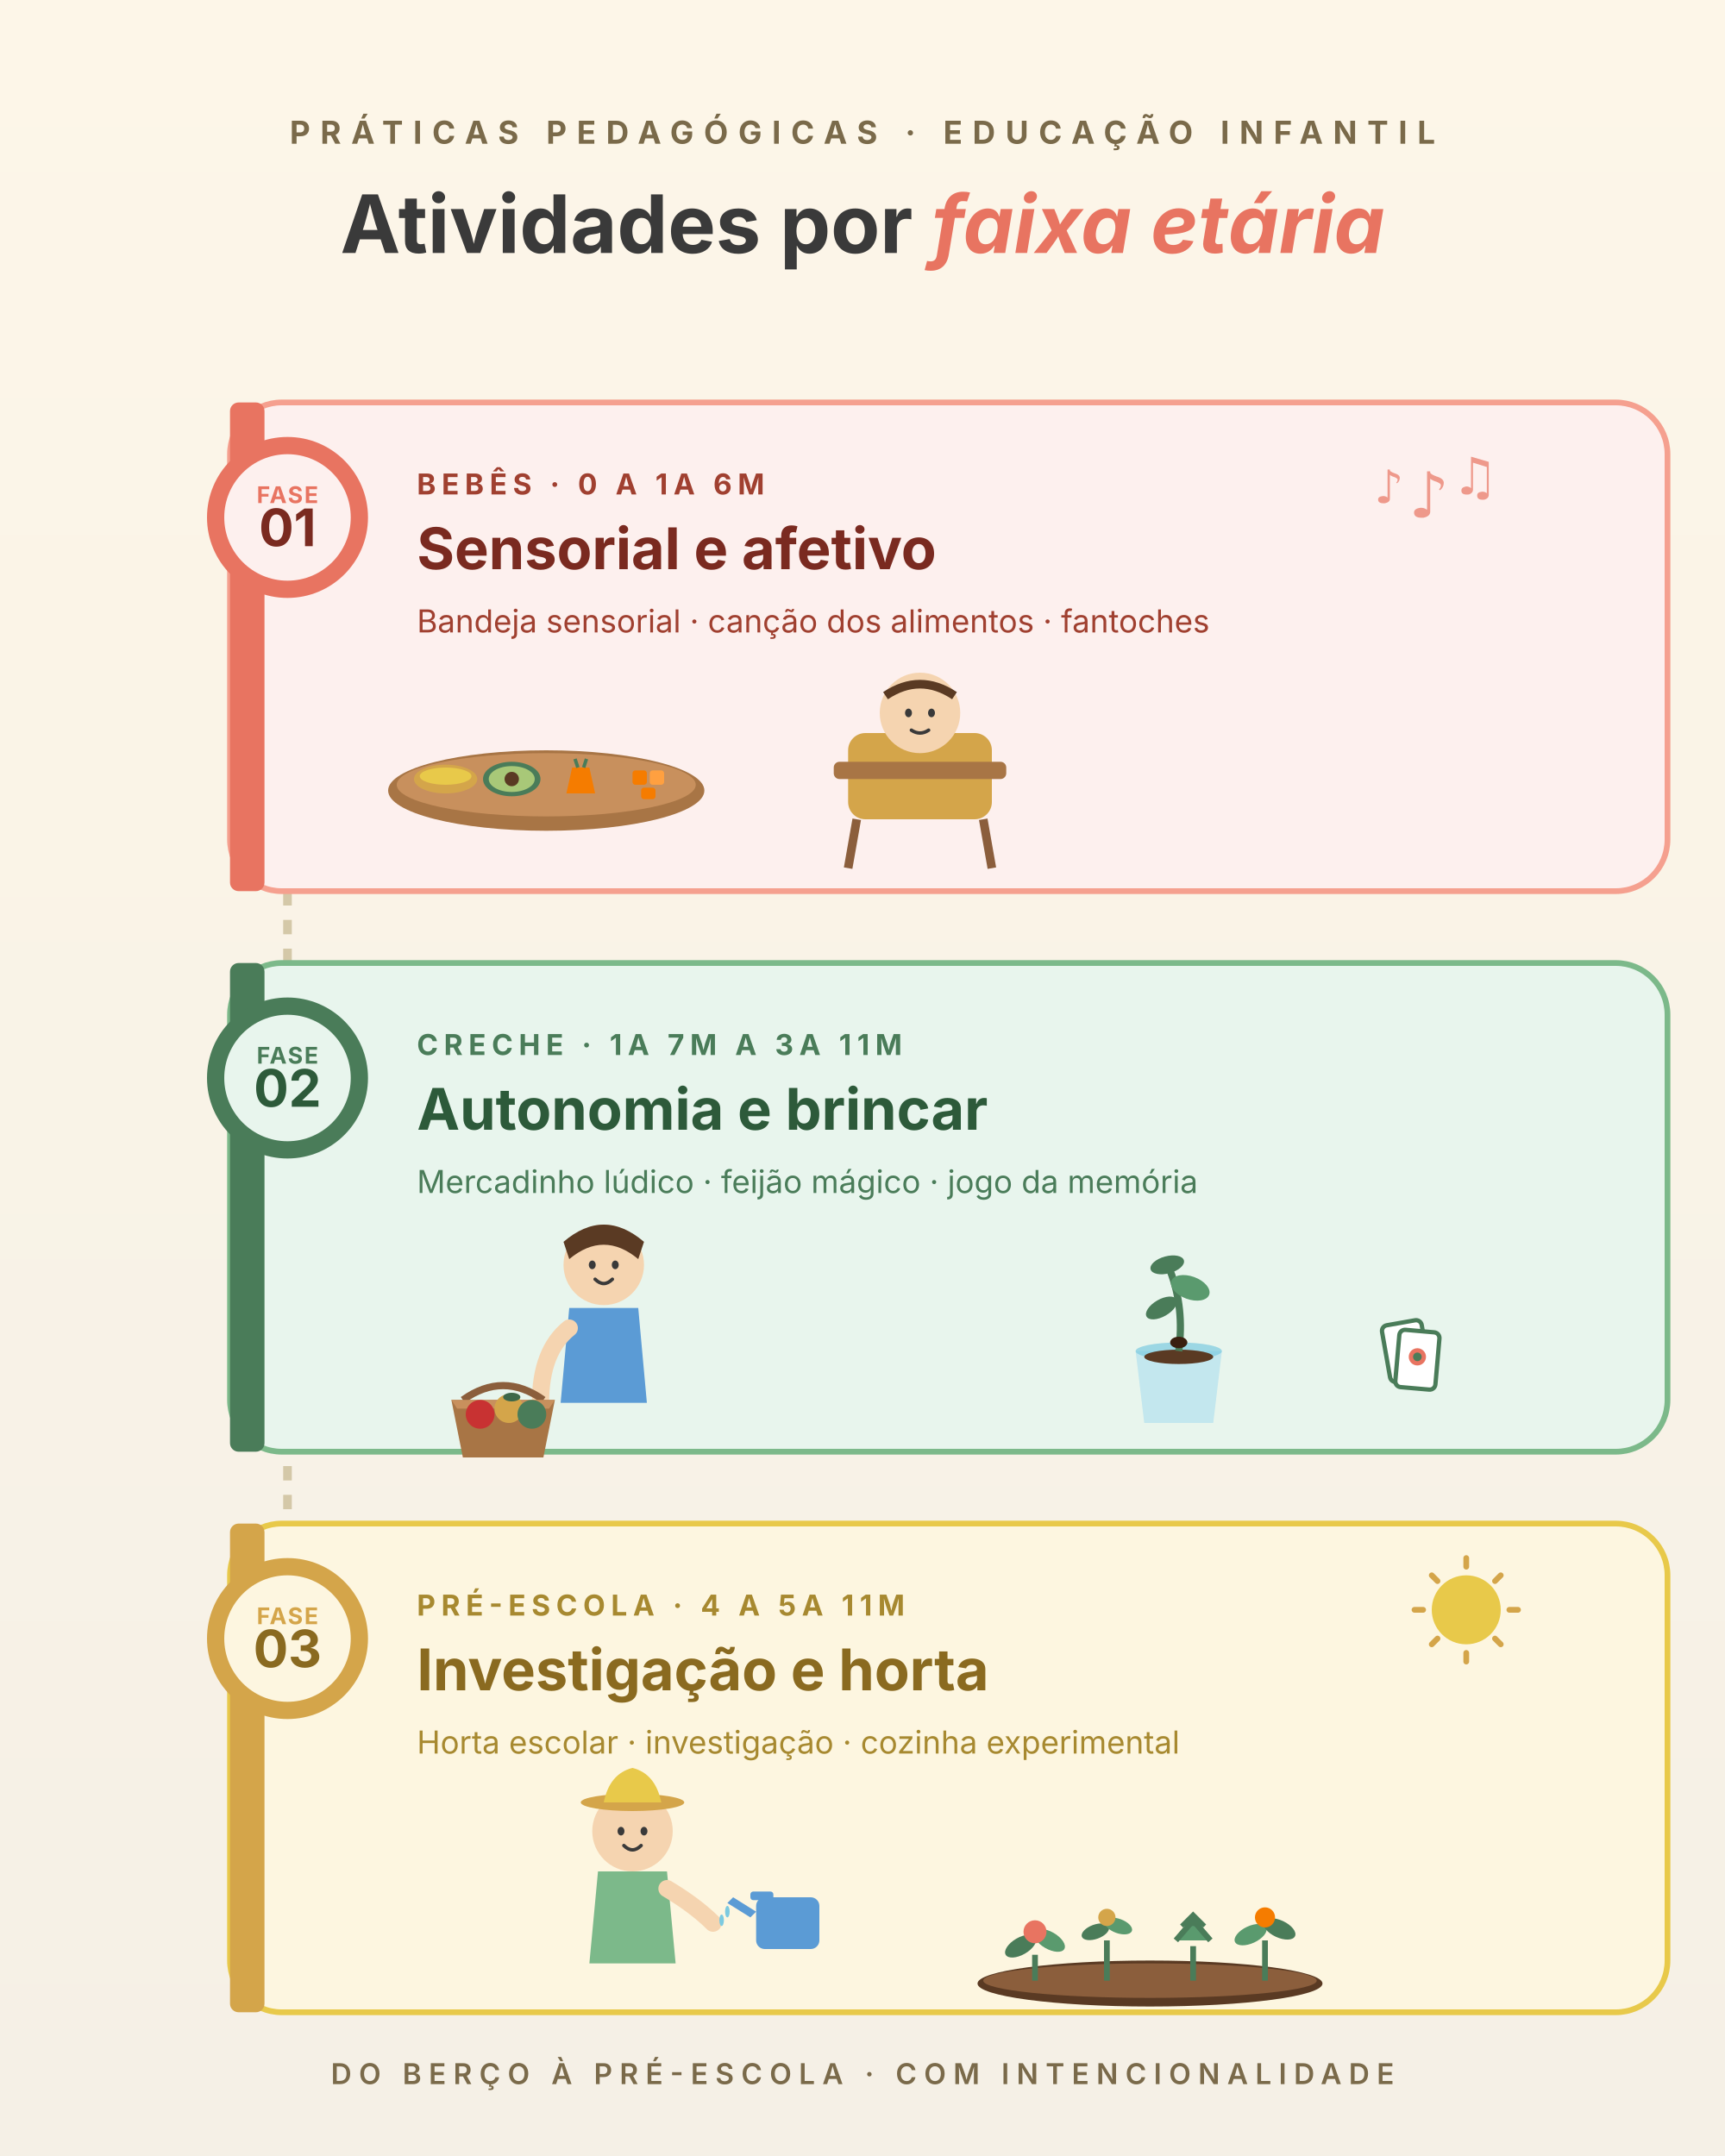
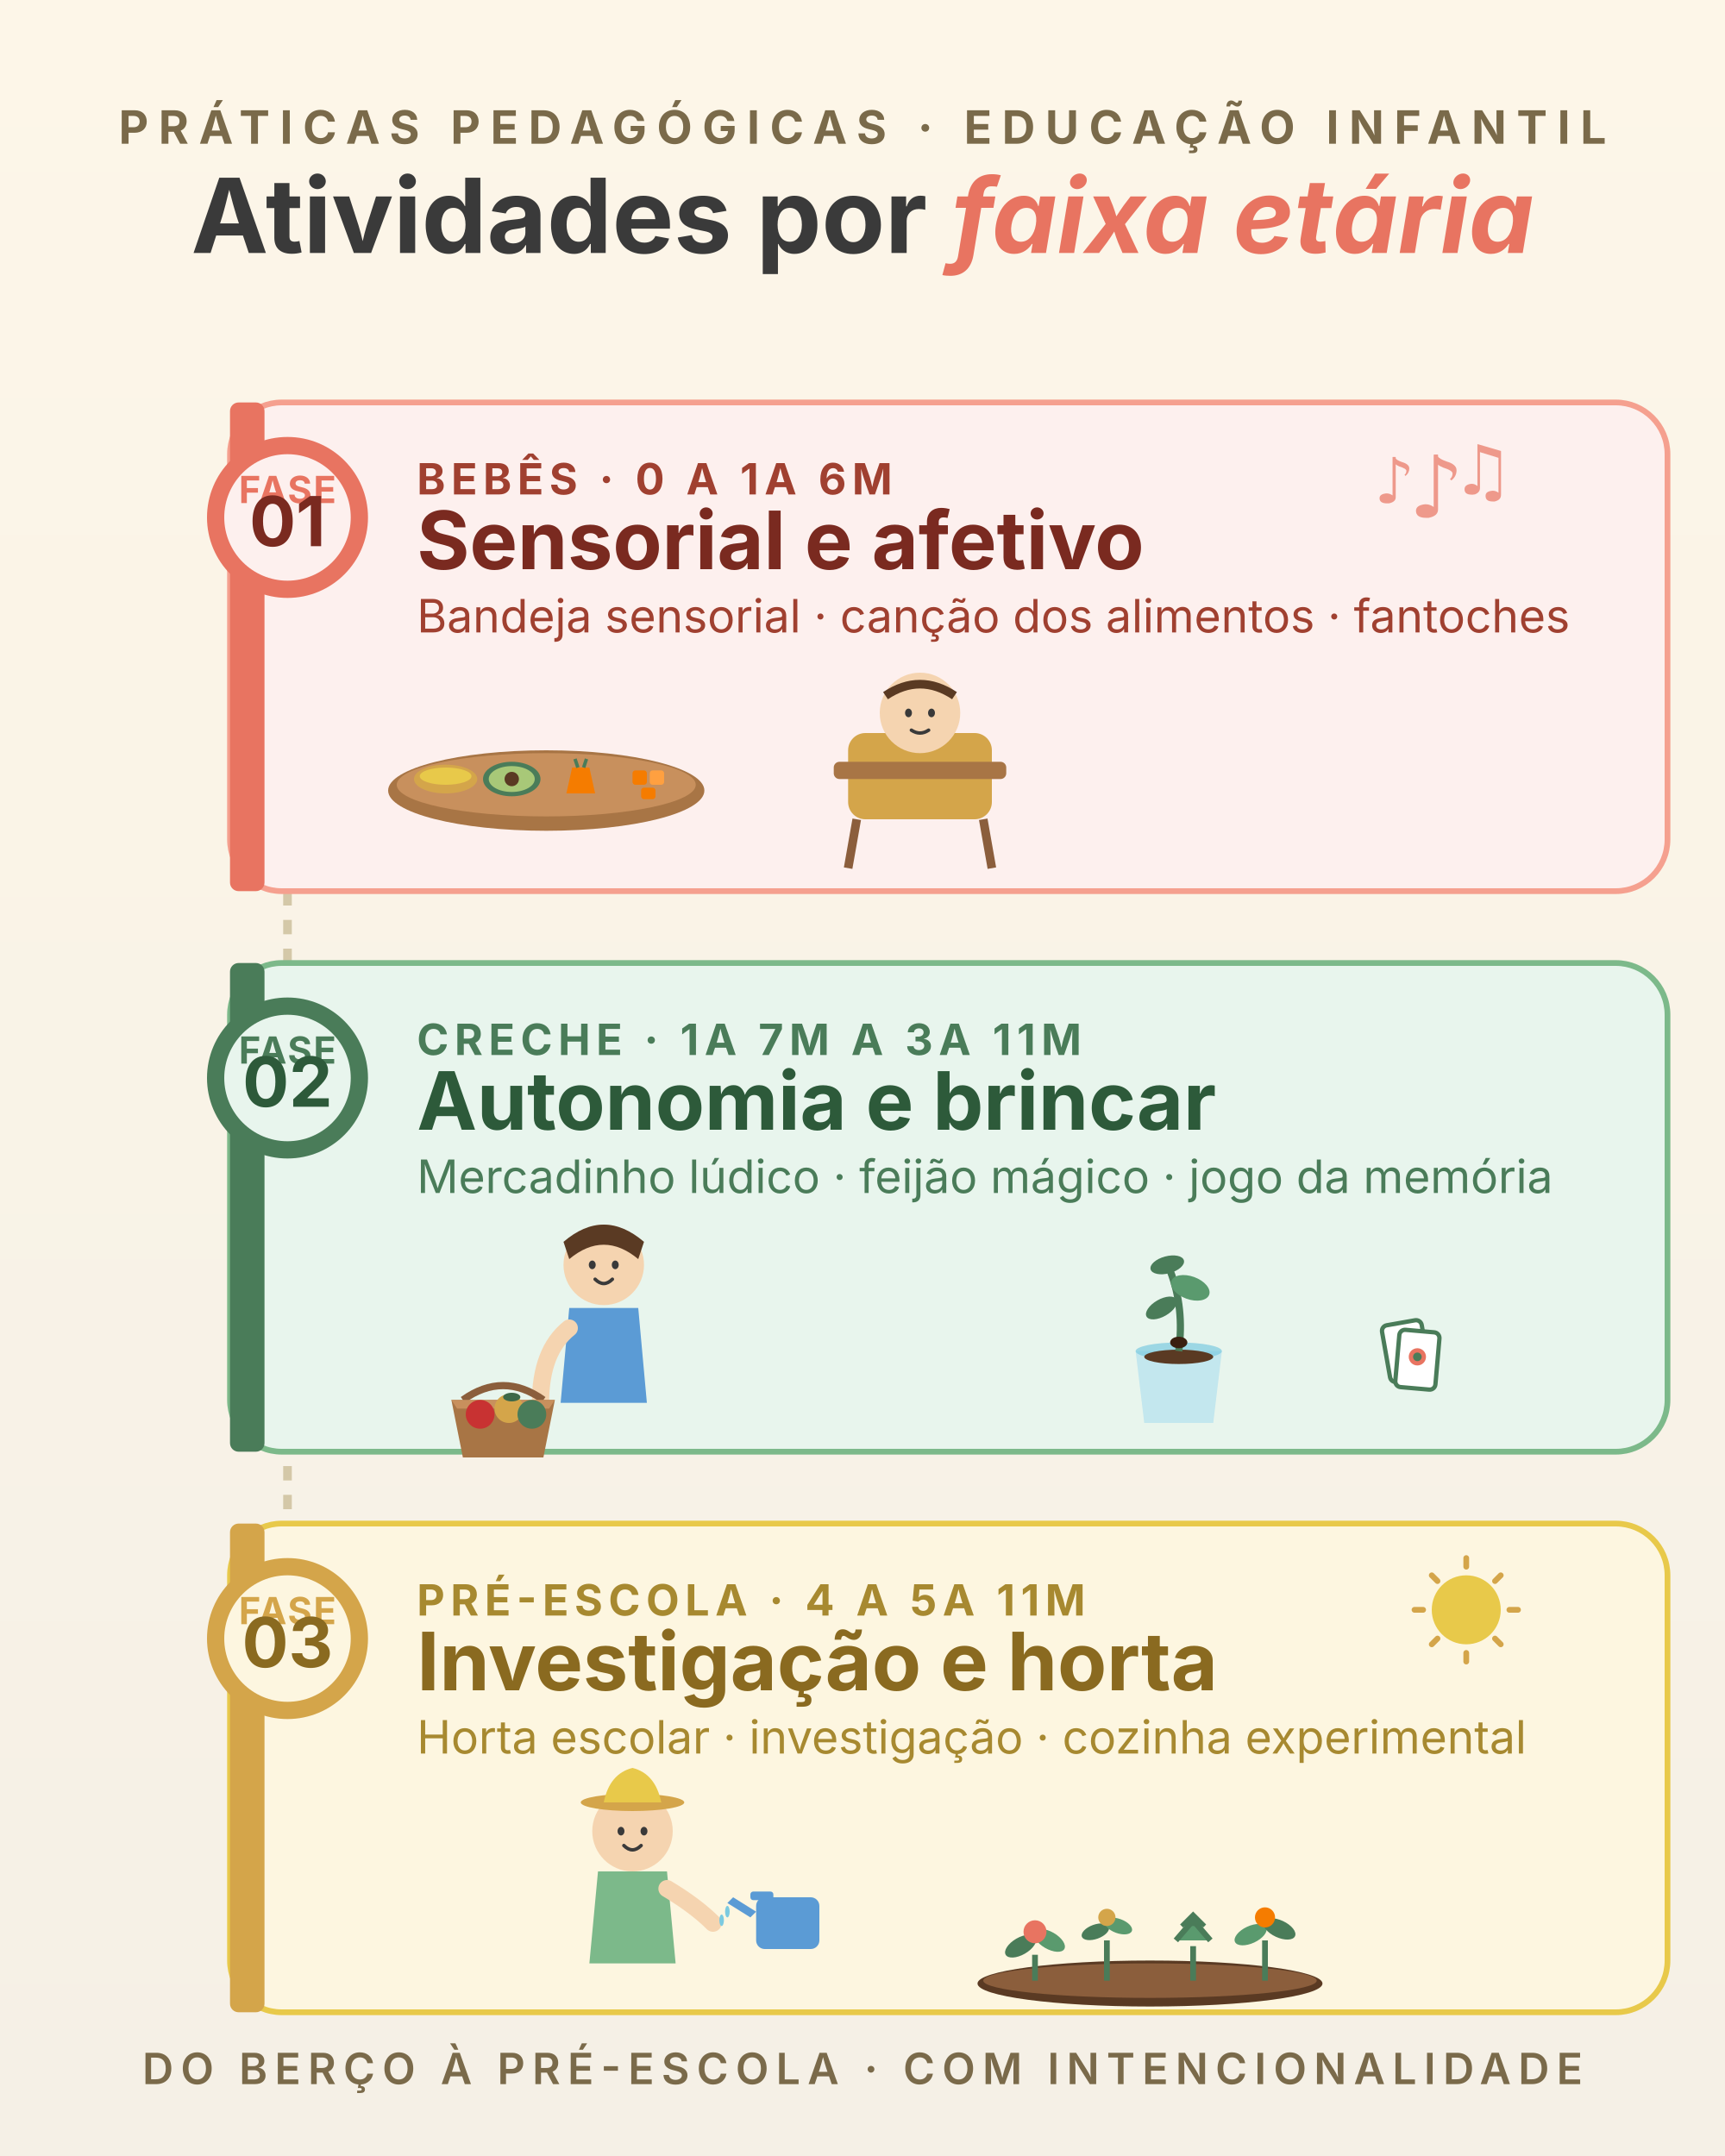
<svg xmlns="http://www.w3.org/2000/svg" viewBox="0 0 600 750">
  <defs>
    <linearGradient id="bg-ativ" x1="0" x2="0" y1="0" y2="1">
      <stop offset="0" stop-color="#fdf6e8" />
      <stop offset="1" stop-color="#f5f0e6" />
    </linearGradient>
  </defs>
  <rect width="600" height="750" fill="url(#bg-ativ)" />
-   <text x="300" y="50" text-anchor="middle" font-family="Inter,sans-serif" font-size="11" font-weight="700" letter-spacing="3.5" fill="#7a6a4a">PRÁTICAS PEDAGÓGICAS · EDUCAÇÃO INFANTIL</text>
-   <text x="300" y="88" text-anchor="middle" font-family="Inter,sans-serif" font-size="28" font-weight="700" fill="#3a3a3a">Atividades por <tspan font-style="italic" fill="#E87461">faixa etária</tspan>
+   <text x="300" y="50" text-anchor="middle" font-family="Inter,sans-serif" font-size="16" font-weight="700" letter-spacing="3.5" fill="#7a6a4a">PRÁTICAS PEDAGÓGICAS · EDUCAÇÃO INFANTIL</text>
+   <text x="300" y="88" text-anchor="middle" font-family="Inter,sans-serif" font-size="36" font-weight="700" fill="#3a3a3a">Atividades por <tspan font-style="italic" fill="#E87461">faixa etária</tspan>
  </text>
  <line x1="100" y1="170" x2="100" y2="640" stroke="#d4c8a8" stroke-width="3" stroke-dasharray="5,5" />
  <g transform="translate(40,140)">
    <rect x="40" y="0" width="500" height="170" rx="18" fill="#fdf0ee" stroke="#F5A08F" stroke-width="2" />
    <rect x="40" y="0" width="12" height="170" rx="3" fill="#E87461" />
    <circle cx="60" cy="40" r="28" fill="#E87461" />
    <circle cx="60" cy="40" r="22" fill="#fdf0ee" />
-     <text x="60" y="35" text-anchor="middle" font-family="Inter,sans-serif" font-size="8" font-weight="700" fill="#E87461" letter-spacing="0.5">FASE</text>
-     <text x="60" y="50" text-anchor="middle" font-family="Inter,sans-serif" font-size="18" font-weight="700" fill="#7a2a20">01</text>
-     <text x="105" y="32" font-family="Inter,sans-serif" font-size="10" font-weight="700" letter-spacing="2" fill="#a04030">BEBÊS · 0 A 1A 6M</text>
-     <text x="105" y="58" font-family="Inter,sans-serif" font-size="20" font-weight="700" fill="#7a2a20">Sensorial e afetivo</text>
-     <text x="105" y="80" font-family="Inter,sans-serif" font-size="11" fill="#a04030">Bandeja sensorial · canção dos alimentos · fantoches</text>
+     <text x="60" y="35" text-anchor="middle" font-family="Inter,sans-serif" font-size="13" font-weight="700" fill="#E87461" letter-spacing="0.5">FASE</text>
+     <text x="60" y="50" text-anchor="middle" font-family="Inter,sans-serif" font-size="24" font-weight="700" fill="#7a2a20">01</text>
+     <text x="105" y="32" font-family="Inter,sans-serif" font-size="15" font-weight="700" letter-spacing="2" fill="#a04030">BEBÊS · 0 A 1A 6M</text>
+     <text x="105" y="58" font-family="Inter,sans-serif" font-size="28" font-weight="700" fill="#7a2a20">Sensorial e afetivo</text>
+     <text x="105" y="80" font-family="Inter,sans-serif" font-size="16" fill="#a04030">Bandeja sensorial · canção dos alimentos · fantoches</text>
    <g transform="translate(280,130)">
      <rect x="-25" y="-15" width="50" height="30" rx="6" fill="#D4A54A" />
      <rect x="-30" y="-5" width="60" height="6" rx="2" fill="#a87545" />
      <line x1="-22" y1="15" x2="-25" y2="32" stroke="#8B5E3C" stroke-width="3" />
      <line x1="22" y1="15" x2="25" y2="32" stroke="#8B5E3C" stroke-width="3" />
      <circle cx="0" cy="-22" r="14" fill="#f5d4b0" />
      <ellipse cx="-4" cy="-22" rx="1.2" ry="1.5" fill="#3a3a3a" />
      <ellipse cx="4" cy="-22" rx="1.2" ry="1.5" fill="#3a3a3a" />
      <path d="M-3 -16 Q 0 -14 3 -16" stroke="#3a3a3a" stroke-width="1.2" fill="none" stroke-linecap="round" />
      <path d="M-12 -28 Q 0 -36 12 -28" stroke="#5a3a23" stroke-width="3" fill="none" />
    </g>
    <g transform="translate(150,135)">
      <ellipse cx="0" cy="0" rx="55" ry="14" fill="#a87545" />
      <ellipse cx="0" cy="-2" rx="52" ry="11" fill="#c8905d" />
      <g transform="translate(-35,-4)">
        <ellipse cx="0" cy="0" rx="11" ry="5" fill="#D4A54A" />
        <ellipse cx="0" cy="-1" rx="9" ry="3" fill="#E8C94A" />
      </g>
      <g transform="translate(-12,-4)">
        <ellipse cx="0" cy="0" rx="10" ry="6" fill="#4A7C59" />
        <ellipse cx="0" cy="0" rx="8" ry="4.5" fill="#a8c878" />
        <circle cx="0" cy="0" r="2.5" fill="#5a3a23" />
      </g>
      <g transform="translate(12,-3)">
        <path d="M-3 -5 L 3 -5 L 5 4 L -5 4 Z" fill="#f57c00" />
        <line x1="-1" y1="-5" x2="-2" y2="-8" stroke="#4A7C59" stroke-width="1.2" />
        <line x1="1" y1="-5" x2="2" y2="-8" stroke="#4A7C59" stroke-width="1.2" />
      </g>
      <g transform="translate(35,-3)">
        <rect x="-5" y="-4" width="5" height="5" rx="1" fill="#f57c00" />
        <rect x="1" y="-4" width="5" height="5" rx="1" fill="#FFA040" />
        <rect x="-2" y="2" width="5" height="4" rx="1" fill="#f57c00" />
      </g>
    </g>
    <g transform="translate(450,40)" fill="#E87461" opacity="0.7">
-       <text x="0" y="0" font-family="serif" font-size="22">♪</text>
-       <text x="15" y="-8" font-family="serif" font-size="18">♫</text>
-       <text x="-12" y="-5" font-family="serif" font-size="16">♪</text>
+       <text x="0" y="0" font-family="serif" font-size="30">♪</text>
+       <text x="15" y="-8" font-family="serif" font-size="24">♫</text>
+       <text x="-12" y="-5" font-family="serif" font-size="22">♪</text>
    </g>
  </g>
  <g transform="translate(40,335)">
    <rect x="40" y="0" width="500" height="170" rx="18" fill="#e8f5ed" stroke="#7CB98A" stroke-width="2" />
    <rect x="40" y="0" width="12" height="170" rx="3" fill="#4A7C59" />
    <circle cx="60" cy="40" r="28" fill="#4A7C59" />
    <circle cx="60" cy="40" r="22" fill="#e8f5ed" />
-     <text x="60" y="35" text-anchor="middle" font-family="Inter,sans-serif" font-size="8" font-weight="700" fill="#4A7C59" letter-spacing="0.5">FASE</text>
-     <text x="60" y="50" text-anchor="middle" font-family="Inter,sans-serif" font-size="18" font-weight="700" fill="#2d5a3a">02</text>
-     <text x="105" y="32" font-family="Inter,sans-serif" font-size="10" font-weight="700" letter-spacing="2" fill="#4A7C59">CRECHE · 1A 7M A 3A 11M</text>
-     <text x="105" y="58" font-family="Inter,sans-serif" font-size="20" font-weight="700" fill="#2d5a3a">Autonomia e brincar</text>
-     <text x="105" y="80" font-family="Inter,sans-serif" font-size="11" fill="#4A7C59">Mercadinho lúdico · feijão mágico · jogo da memória</text>
+     <text x="60" y="35" text-anchor="middle" font-family="Inter,sans-serif" font-size="13" font-weight="700" fill="#4A7C59" letter-spacing="0.5">FASE</text>
+     <text x="60" y="50" text-anchor="middle" font-family="Inter,sans-serif" font-size="24" font-weight="700" fill="#2d5a3a">02</text>
+     <text x="105" y="32" font-family="Inter,sans-serif" font-size="15" font-weight="700" letter-spacing="2" fill="#4A7C59">CRECHE · 1A 7M A 3A 11M</text>
+     <text x="105" y="58" font-family="Inter,sans-serif" font-size="28" font-weight="700" fill="#2d5a3a">Autonomia e brincar</text>
+     <text x="105" y="80" font-family="Inter,sans-serif" font-size="16" fill="#4A7C59">Mercadinho lúdico · feijão mágico · jogo da memória</text>
    <g transform="translate(170,135)">
      <ellipse cx="0" cy="-30" r="14" fill="#f5d4b0" />
      <circle cx="0" cy="-30" r="14" fill="#f5d4b0" />
      <ellipse cx="-4" cy="-30" rx="1.2" ry="1.5" fill="#3a3a3a" />
      <ellipse cx="4" cy="-30" rx="1.2" ry="1.5" fill="#3a3a3a" />
      <path d="M-3 -25 Q 0 -22 3 -25" stroke="#3a3a3a" stroke-width="1.2" fill="none" stroke-linecap="round" />
      <path d="M-14 -38 Q 0 -50 14 -38 L 12 -32 Q 0 -42 -12 -32 Z" fill="#5a3a23" />
      <path d="M-12 -15 L 12 -15 L 15 18 L -15 18 Z" fill="#5b9bd5" />
      <path d="M-12 -8 Q -22 0 -22 18" stroke="#f5d4b0" stroke-width="6" fill="none" stroke-linecap="round" />
    </g>
    <g transform="translate(135,160)">
      <path d="M-14 -8 Q 0 -18 14 -8" stroke="#8B5E3C" stroke-width="2.5" fill="none" />
      <path d="M-18 -8 L 18 -8 L 14 12 L -14 12 Z" fill="#a87545" />
      <path d="M-18 -8 L 18 -8 L 16 -5 L -16 -5 Z" fill="#c8905d" />
      <circle cx="-8" cy="-3" r="5" fill="#c83232" />
      <circle cx="2" cy="-5" r="5" fill="#D4A54A" />
      <circle cx="10" cy="-3" r="5" fill="#4A7C59" />
      <ellipse cx="3" cy="-9" rx="3" ry="1.5" fill="#3D6849" />
    </g>
    <g transform="translate(370,135)">
      <path d="M-15 0 L 15 0 L 12 25 L -12 25 Z" fill="#aaddee" opacity="0.6" />
      <ellipse cx="0" cy="0" rx="15" ry="3" fill="#7ccae0" opacity="0.7" />
      <ellipse cx="0" cy="2" rx="12" ry="2.5" fill="#5a3a23" />
      <path d="M0 0 Q 2 -15 -3 -28" stroke="#4A7C59" stroke-width="2.5" fill="none" />
      <ellipse cx="-6" cy="-15" rx="6" ry="3" fill="#4A7C59" transform="rotate(-30 -6 -15)" />
      <ellipse cx="4" cy="-22" rx="7" ry="4" fill="#5A9A6E" transform="rotate(20 4 -22)" />
      <ellipse cx="-4" cy="-30" rx="6" ry="3" fill="#4A7C59" transform="rotate(-15 -4 -30)" />
      <ellipse cx="0" cy="-3" rx="3" ry="2" fill="#3a1f10" />
    </g>
    <g transform="translate(450,140)">
      <rect x="-8" y="-15" width="14" height="20" rx="2" fill="#fff" stroke="#4A7C59" stroke-width="1.5" transform="rotate(-10 -1 -5)" />
      <rect x="-4" y="-12" width="14" height="20" rx="2" fill="#fff" stroke="#4A7C59" stroke-width="1.5" transform="rotate(5 3 -2)" />
      <circle cx="3" cy="-3" r="3" fill="#E87461" />
      <circle cx="3" cy="-3" r="1.5" fill="#4A7C59" />
    </g>
  </g>
  <g transform="translate(40,530)">
    <rect x="40" y="0" width="500" height="170" rx="18" fill="#fdf6e0" stroke="#E8C94A" stroke-width="2" />
    <rect x="40" y="0" width="12" height="170" rx="3" fill="#D4A54A" />
    <circle cx="60" cy="40" r="28" fill="#D4A54A" />
    <circle cx="60" cy="40" r="22" fill="#fdf6e0" />
-     <text x="60" y="35" text-anchor="middle" font-family="Inter,sans-serif" font-size="8" font-weight="700" fill="#D4A54A" letter-spacing="0.5">FASE</text>
-     <text x="60" y="50" text-anchor="middle" font-family="Inter,sans-serif" font-size="18" font-weight="700" fill="#8a6a20">03</text>
-     <text x="105" y="32" font-family="Inter,sans-serif" font-size="10" font-weight="700" letter-spacing="2" fill="#a78930">PRÉ-ESCOLA · 4 A 5A 11M</text>
-     <text x="105" y="58" font-family="Inter,sans-serif" font-size="20" font-weight="700" fill="#8a6a20">Investigação e horta</text>
-     <text x="105" y="80" font-family="Inter,sans-serif" font-size="11" fill="#a78930">Horta escolar · investigação · cozinha experimental</text>
+     <text x="60" y="35" text-anchor="middle" font-family="Inter,sans-serif" font-size="13" font-weight="700" fill="#D4A54A" letter-spacing="0.5">FASE</text>
+     <text x="60" y="50" text-anchor="middle" font-family="Inter,sans-serif" font-size="24" font-weight="700" fill="#8a6a20">03</text>
+     <text x="105" y="32" font-family="Inter,sans-serif" font-size="15" font-weight="700" letter-spacing="2" fill="#a78930">PRÉ-ESCOLA · 4 A 5A 11M</text>
+     <text x="105" y="58" font-family="Inter,sans-serif" font-size="28" font-weight="700" fill="#8a6a20">Investigação e horta</text>
+     <text x="105" y="80" font-family="Inter,sans-serif" font-size="16" fill="#a78930">Horta escolar · investigação · cozinha experimental</text>
    <g transform="translate(180,135)">
      <circle cx="0" cy="-28" r="14" fill="#f5d4b0" />
      <ellipse cx="-4" cy="-28" rx="1.2" ry="1.5" fill="#3a3a3a" />
      <ellipse cx="4" cy="-28" rx="1.2" ry="1.5" fill="#3a3a3a" />
      <path d="M-3 -23 Q 0 -20 3 -23" stroke="#3a3a3a" stroke-width="1.2" fill="none" stroke-linecap="round" />
      <ellipse cx="0" cy="-38" rx="18" ry="3" fill="#D4A54A" />
      <path d="M-10 -38 Q -8 -48 0 -50 Q 8 -48 10 -38 Z" fill="#E8C94A" />
      <path d="M-12 -14 L 12 -14 L 15 18 L -15 18 Z" fill="#7CB98A" />
      <path d="M12 -8 Q 22 -2 28 4" stroke="#f5d4b0" stroke-width="6" fill="none" stroke-linecap="round" />
    </g>
    <g transform="translate(235,140)">
      <rect x="-12" y="-10" width="22" height="18" rx="3" fill="#5b9bd5" />
      <path d="M-12 -5 L -20 -10 L -22 -8 L -14 -3 Z" fill="#5b9bd5" />
      <rect x="-14" y="-12" width="8" height="3" rx="1" fill="#5b9bd5" />
      <ellipse cx="-22" cy="-5" rx="0.8" ry="2" fill="#7ccae0" />
      <ellipse cx="-24" cy="-2" rx="0.8" ry="2" fill="#7ccae0" />
    </g>
    <g transform="translate(360,150)">
      <ellipse cx="0" cy="10" rx="60" ry="8" fill="#5a3a23" />
      <ellipse cx="0" cy="9" rx="58" ry="6" fill="#8B5E3C" />
      <g transform="translate(-40,0)">
        <line x1="0" y1="0" x2="0" y2="9" stroke="#4A7C59" stroke-width="2" />
        <ellipse cx="-5" cy="-3" rx="6" ry="3" fill="#4A7C59" transform="rotate(-30 -5 -3)" />
        <ellipse cx="5" cy="-5" rx="6" ry="3" fill="#5A9A6E" transform="rotate(30 5 -5)" />
        <circle cx="0" cy="-8" r="4" fill="#E87461" />
      </g>
      <g transform="translate(-15,0)">
        <line x1="0" y1="-5" x2="0" y2="9" stroke="#4A7C59" stroke-width="2" />
        <ellipse cx="-4" cy="-8" rx="5" ry="2.5" fill="#4A7C59" transform="rotate(-20 -4 -8)" />
        <ellipse cx="4" cy="-10" rx="5" ry="2.5" fill="#5A9A6E" transform="rotate(20 4 -10)" />
        <circle cx="0" cy="-13" r="3" fill="#D4A54A" />
      </g>
      <g transform="translate(15,0)">
        <line x1="0" y1="-3" x2="0" y2="9" stroke="#4A7C59" stroke-width="2" />
        <path d="M-6 -5 L 0 -12 L 6 -5" stroke="#4A7C59" stroke-width="2" fill="#5A9A6E" />
        <path d="M-4 -10 L 0 -14 L 4 -10" stroke="#4A7C59" stroke-width="1.5" fill="#4A7C59" />
      </g>
      <g transform="translate(40,0)">
        <line x1="0" y1="-5" x2="0" y2="9" stroke="#4A7C59" stroke-width="2" />
        <ellipse cx="-5" cy="-7" rx="6" ry="3" fill="#5A9A6E" transform="rotate(-25 -5 -7)" />
        <ellipse cx="5" cy="-9" rx="6" ry="3" fill="#4A7C59" transform="rotate(25 5 -9)" />
        <circle cx="0" cy="-13" r="3.5" fill="#f57c00" />
      </g>
    </g>
    <g transform="translate(470,30)">
      <circle cx="0" cy="0" r="12" fill="#E8C94A" />
      <g stroke="#D4A54A" stroke-width="2" stroke-linecap="round">
        <line x1="-18" y1="0" x2="-15" y2="0" />
        <line x1="15" y1="0" x2="18" y2="0" />
        <line x1="0" y1="-18" x2="0" y2="-15" />
        <line x1="0" y1="15" x2="0" y2="18" />
        <line x1="-12" y1="-12" x2="-10" y2="-10" />
        <line x1="12" y1="-12" x2="10" y2="-10" />
        <line x1="-12" y1="12" x2="-10" y2="10" />
        <line x1="12" y1="12" x2="10" y2="10" />
      </g>
    </g>
  </g>
-   <text x="300" y="725" text-anchor="middle" font-family="Inter,sans-serif" font-size="10" font-weight="600" letter-spacing="2.5" fill="#7a6a4a">DO BERÇO À PRÉ-ESCOLA · COM INTENCIONALIDADE</text>
+   <text x="300" y="725" text-anchor="middle" font-family="Inter,sans-serif" font-size="15" font-weight="600" letter-spacing="2.5" fill="#7a6a4a">DO BERÇO À PRÉ-ESCOLA · COM INTENCIONALIDADE</text>
</svg>
